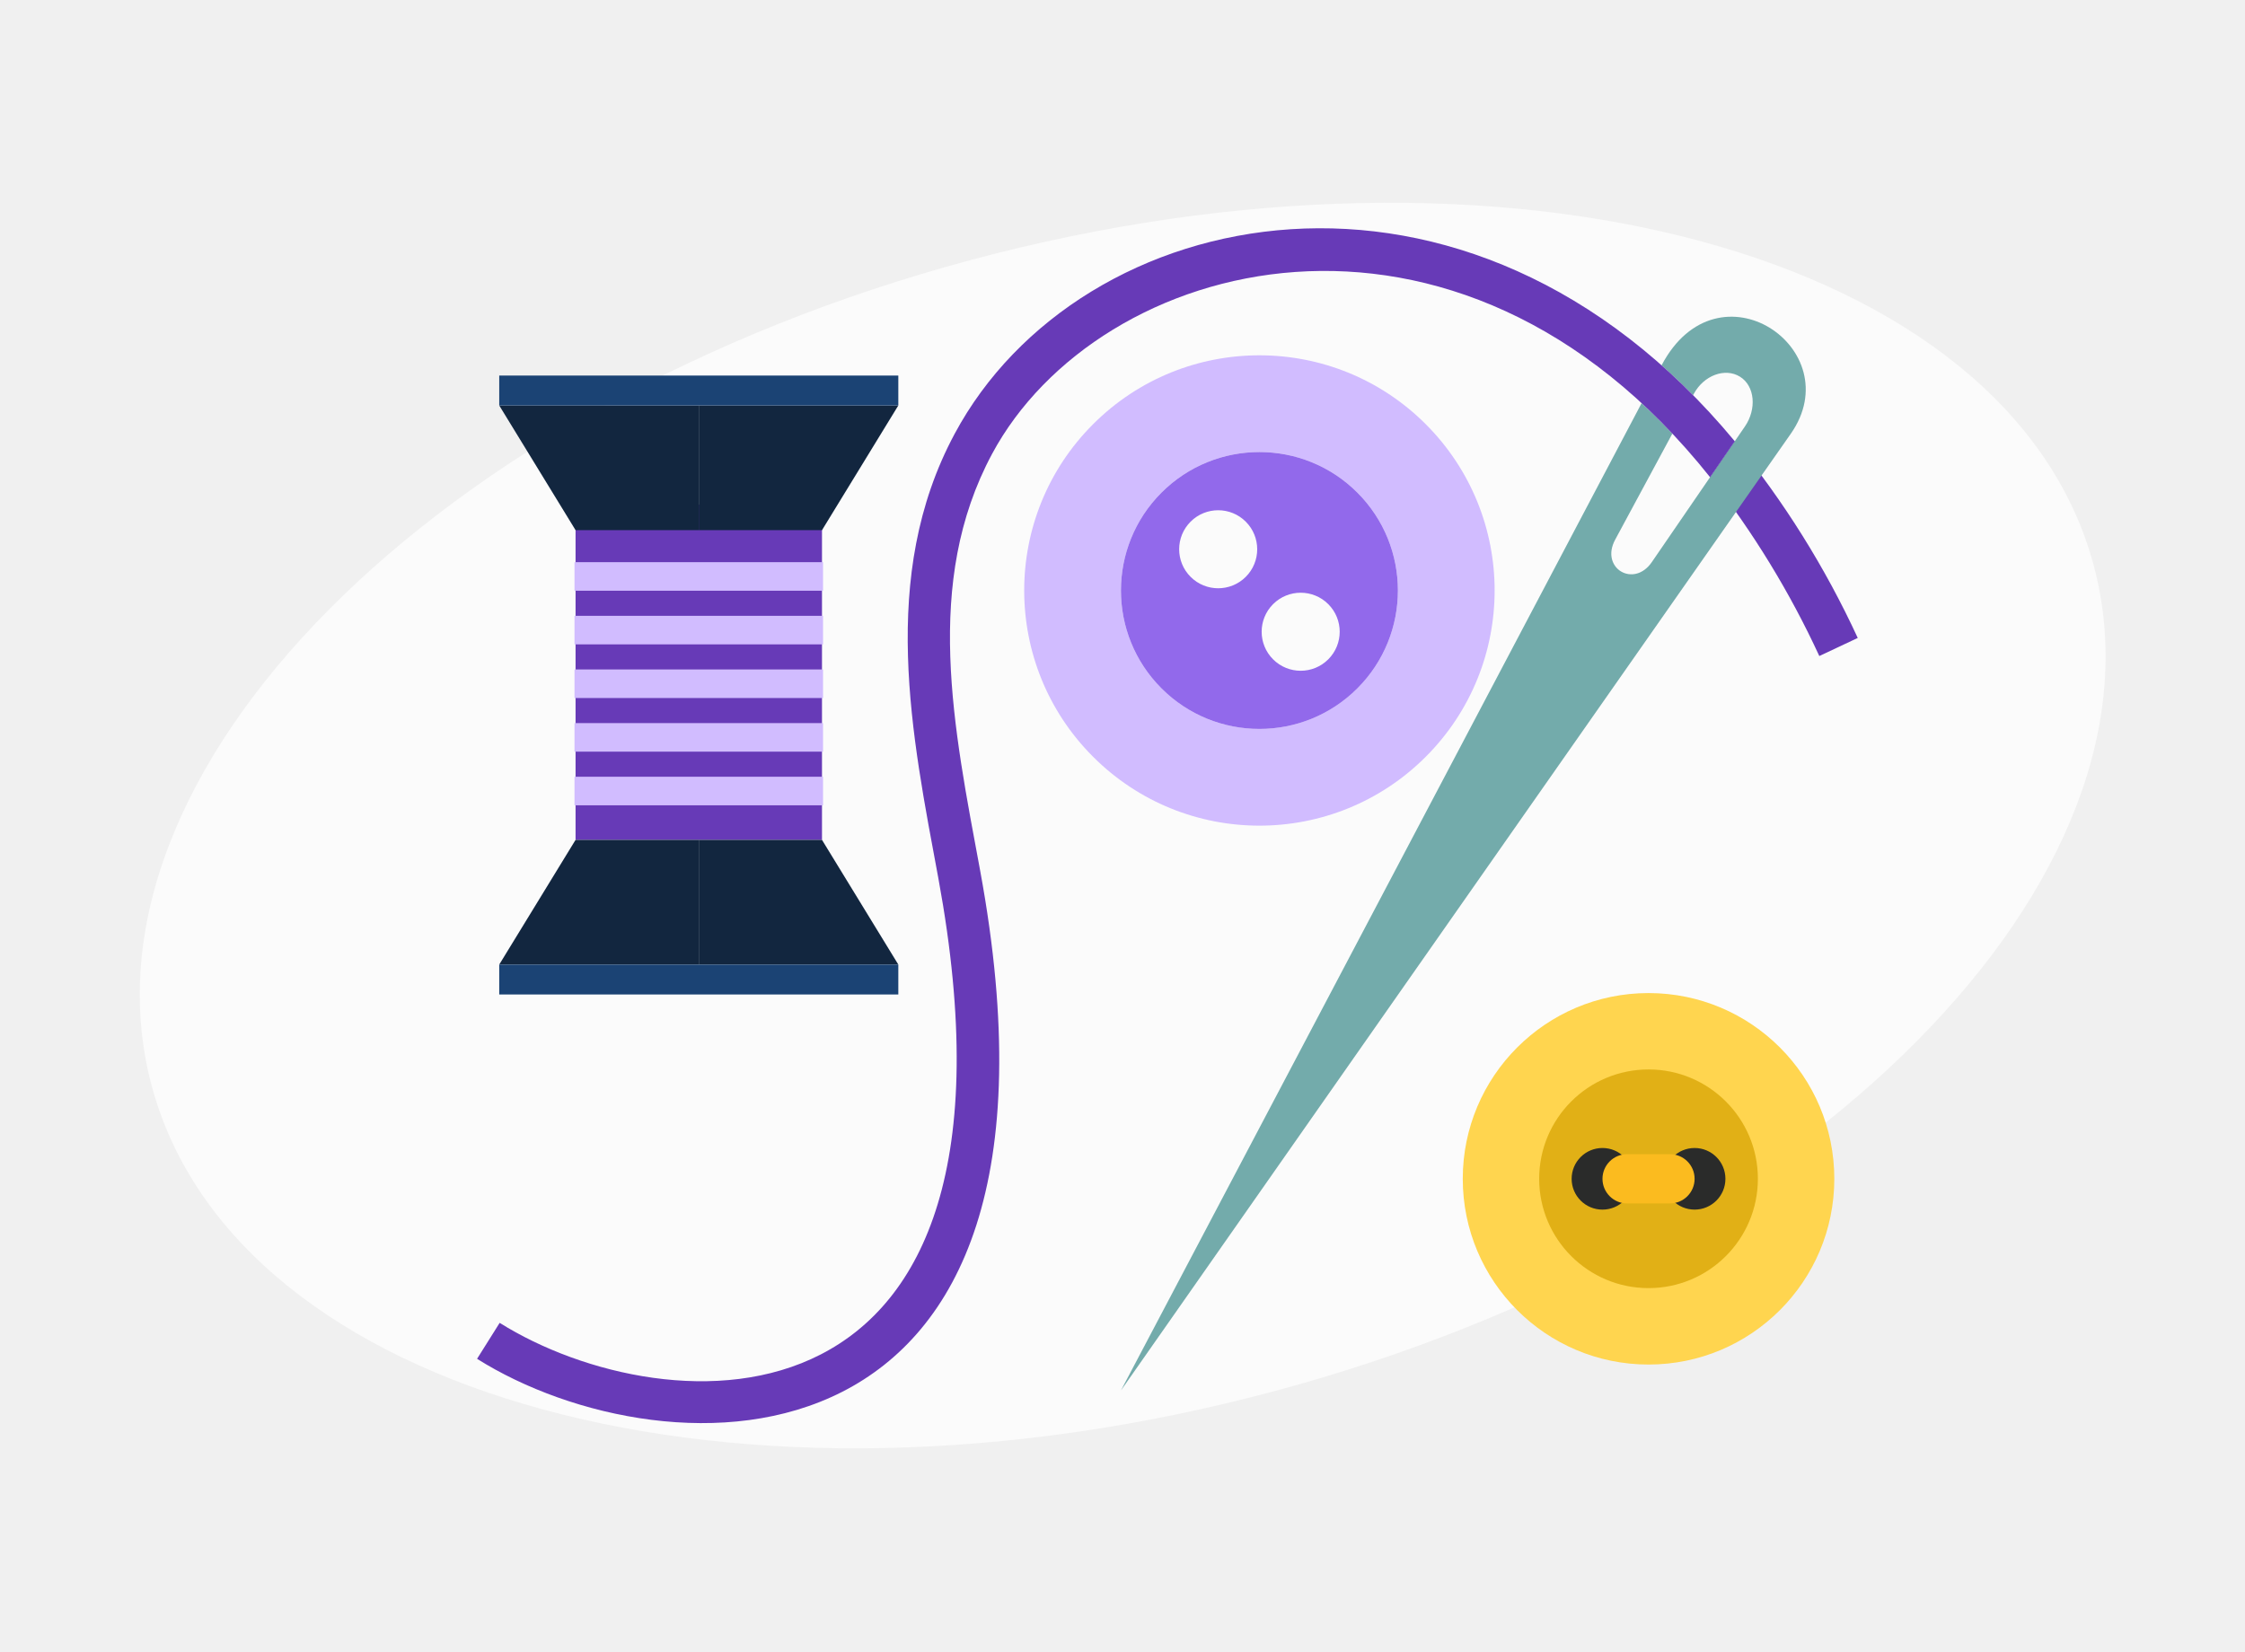
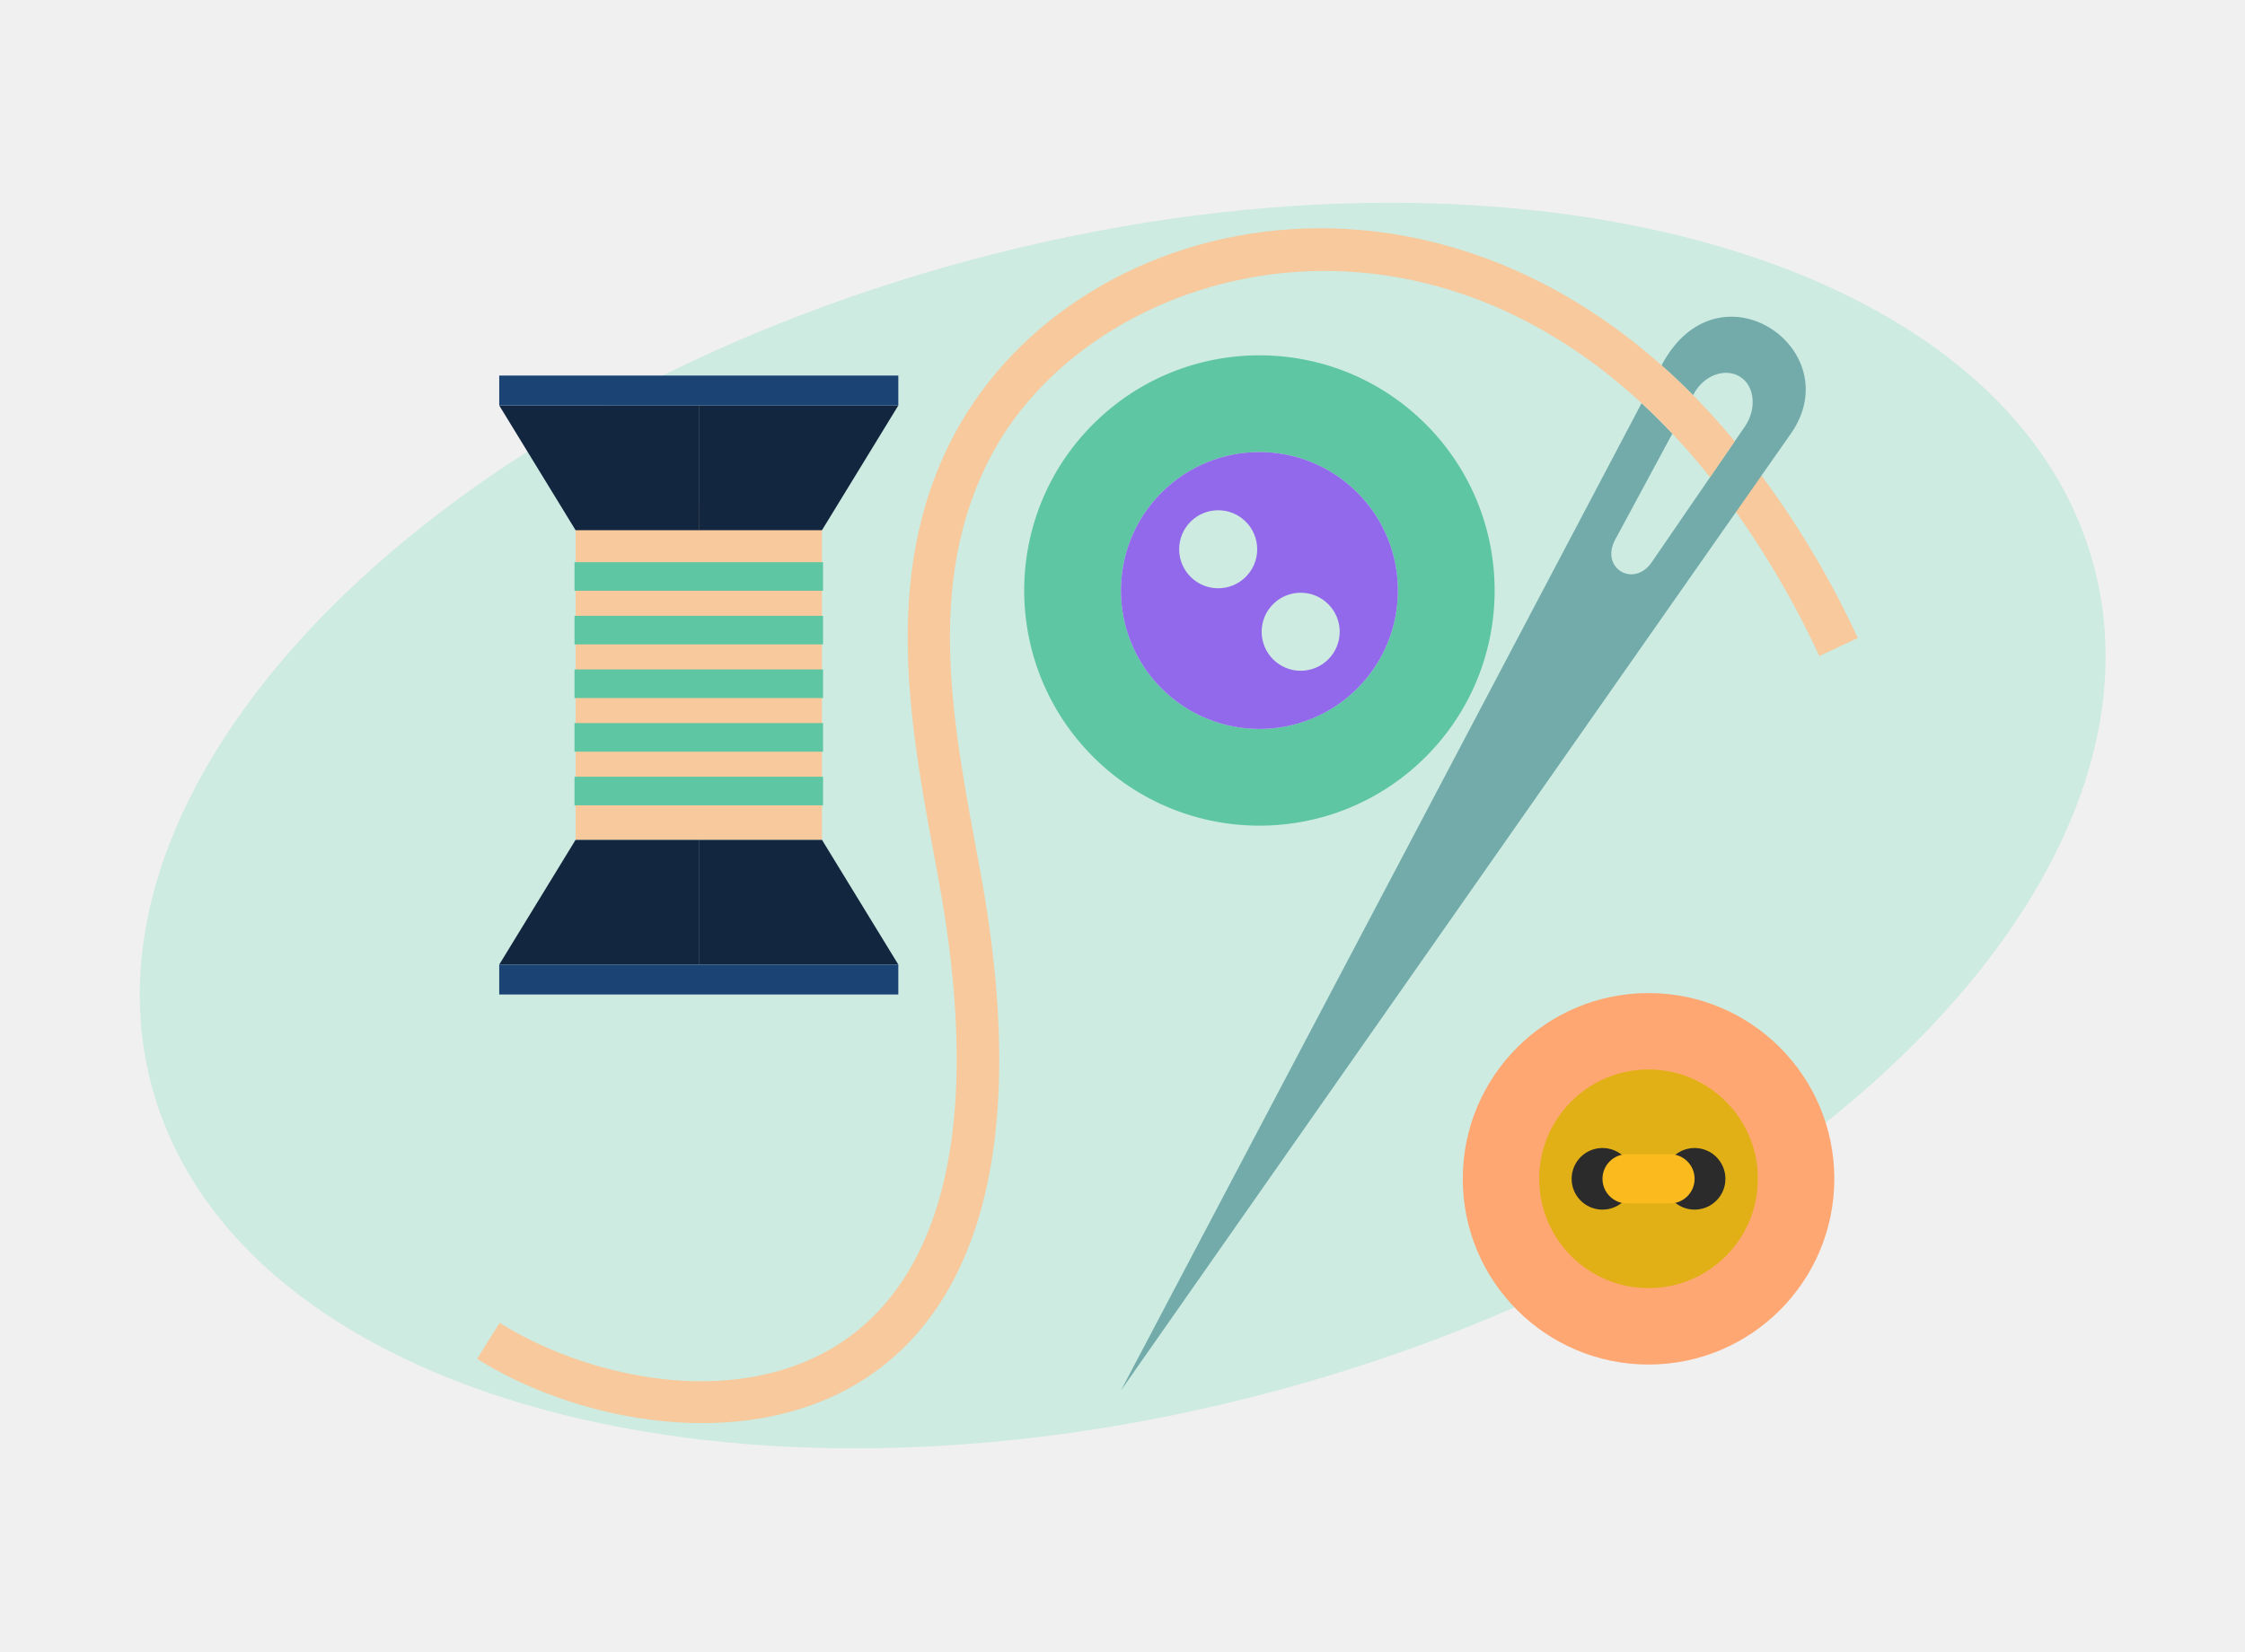
- <svg xmlns="http://www.w3.org/2000/svg" width="400" height="294.289" viewBox="0 0 400 294.289">
+ <svg xmlns="http://www.w3.org/2000/svg" width="400" height="294.29" viewBox="0 0 400 294.29">
  <defs>
    <clipPath id="clip-path">
      <rect id="Rectángulo_374623" data-name="Rectángulo 374623" width="246" height="212.932" fill="none" />
    </clipPath>
  </defs>
-   <g id="Grupo_1078847" data-name="Grupo 1078847" transform="translate(-285 -18568.523)">
-     <g id="Grupo_1078825" data-name="Grupo 1078825" transform="translate(27.301 1324.37)">
-       <g id="Grupo_1078835" data-name="Grupo 1078835">
-         <ellipse id="Elipse_5026" data-name="Elipse 5026" cx="179.096" cy="104.347" rx="179.096" ry="104.347" transform="matrix(0.966, -0.259, 0.259, 0.966, 257.699, 17336.859)" fill="#fff" opacity="0.7" />
-         <g id="Grupo_1078834" data-name="Grupo 1078834" transform="translate(342.699 17284.832)">
-           <g id="Grupo_1078833" data-name="Grupo 1078833" clip-path="url(#clip-path)">
-             <path id="Trazado_841521" data-name="Trazado 841521" d="M606.791,135.338l-6.846,3.221a161.3,161.3,0,0,0-19.464-31.87l4.4-6.409a163.691,163.691,0,0,1,21.911,35.057" transform="translate(-360.791 -62.328)" fill="#673ab7" />
-             <path id="Trazado_841522" data-name="Trazado 841522" d="M530.26,393.23a33.1,33.1,0,1,1-33.1-33.1,33.1,33.1,0,0,1,33.1,33.1" transform="translate(-288.434 -223.836)" fill="#ffd54f" />
-             <path id="Trazado_841523" data-name="Trazado 841523" d="M539,415.588A19.484,19.484,0,1,1,519.519,396.1,19.485,19.485,0,0,1,539,415.588" transform="translate(-310.791 -246.194)" fill="#e1b016" />
-             <path id="Trazado_841524" data-name="Trazado 841524" d="M526.3,438.57a5.491,5.491,0,1,1-5.489-5.49,5.49,5.49,0,0,1,5.489,5.49" transform="translate(-320.293 -269.176)" fill="#2a2b2a" />
-             <path id="Trazado_841525" data-name="Trazado 841525" d="M569.675,438.57a5.49,5.49,0,1,1-5.491-5.49,5.491,5.491,0,0,1,5.491,5.49" transform="translate(-347.25 -269.176)" fill="#2a2b2a" />
-             <path id="Trazado_841526" data-name="Trazado 841526" d="M546.246,440.379a4.39,4.39,0,0,1-4.389,4.39h-7.635a4.389,4.389,0,0,1,0-8.779h7.635a4.388,4.388,0,0,1,4.389,4.389" transform="translate(-329.312 -270.985)" fill="#fbbb1f" />
-             <path id="Trazado_841527" data-name="Trazado 841527" d="M329.128,72.1a41.91,41.91,0,1,0,0,59.27,41.91,41.91,0,0,0,0-59.27m-12.189,47.081a24.672,24.672,0,1,1,0-34.892,24.672,24.672,0,0,1,0,34.892" transform="translate(-160.098 -37.185)" fill="#d1bcff" />
-             <path id="Trazado_841528" data-name="Trazado 841528" d="M345.249,112.6a24.672,24.672,0,1,0,0,34.892,24.671,24.671,0,0,0,0-34.892m-19.878,15.014a6.952,6.952,0,1,1,0-9.833,6.951,6.951,0,0,1,0,9.833m14.7,14.7a6.953,6.953,0,1,1,0-9.834,6.953,6.953,0,0,1,0,9.834" transform="translate(-188.408 -65.494)" fill="#9269eb" />
-             <path id="Trazado_841529" data-name="Trazado 841529" d="M399.457,50.312q2.839,2.51,5.619,5.315l.125-.227c1.783-3.305,5.569-4.718,8.235-3.061s3,5.778.867,8.882c-2.338,3.4-.886,1.285-6.2,9.025L397.724,85.378c-3.228,4.694-9.25,1.061-6.535-3.987l10.193-18.908q-2.711-2.876-5.483-5.425L303.141,232.993l109.6-156.573c5.743-8.195,3.349-4.776,9.741-13.912,10.565-15.081-12.968-31.256-23.021-12.2" transform="translate(-188.414 -25.885)" fill="#73abab" />
-             <path id="Trazado_841530" data-name="Trazado 841530" d="M85.087,36.64C71.478,62.024,77.5,90.521,82.2,115.889c18.791,102-48.574,97.721-78.173,79.175L0,201.472c33.627,21.162,109.992,23.509,89.646-86.954-4.744-25.587-10.169-51.392,2.111-74.3C110.59,5.093,174.432-12.526,219.69,44.361l4.4-6.409C176.321-19.614,107.295-4.8,85.087,36.64" transform="translate(0 0.001)" fill="#673ab7" />
-             <rect id="Rectángulo_374615" data-name="Rectángulo 374615" width="43.906" height="59.747" transform="translate(17.55 49.247)" fill="#673ab7" />
-             <rect id="Rectángulo_374616" data-name="Rectángulo 374616" width="44.281" height="5.091" transform="translate(17.363 78.623)" fill="#d1bcff" />
-             <rect id="Rectángulo_374617" data-name="Rectángulo 374617" width="44.281" height="5.088" transform="translate(17.363 69.065)" fill="#d1bcff" />
-             <rect id="Rectángulo_374618" data-name="Rectángulo 374618" width="44.281" height="5.088" transform="translate(17.363 59.505)" fill="#d1bcff" />
-             <rect id="Rectángulo_374619" data-name="Rectángulo 374619" width="44.281" height="5.091" transform="translate(17.363 97.742)" fill="#d1bcff" />
-             <rect id="Rectángulo_374620" data-name="Rectángulo 374620" width="44.281" height="5.089" transform="translate(17.363 88.183)" fill="#d1bcff" />
-             <path id="Trazado_841531" data-name="Trazado 841531" d="M45.99,83.436V105.66H24.037l-13.6-22.224Z" transform="translate(-6.487 -51.859)" fill="#12263f" />
-             <path id="Trazado_841532" data-name="Trazado 841532" d="M139.932,83.436l-13.6,22.224H104.379V83.436Z" transform="translate(-64.875 -51.859)" fill="#12263f" />
-             <path id="Trazado_841533" data-name="Trazado 841533" d="M45.99,310.213V287.99H24.037l-13.6,22.223Z" transform="translate(-6.487 -178.997)" fill="#12263f" />
-             <path id="Trazado_841534" data-name="Trazado 841534" d="M139.932,310.213l-13.6-22.223H104.379v22.223Z" transform="translate(-64.875 -178.997)" fill="#12263f" />
-             <rect id="Rectángulo_374621" data-name="Rectángulo 374621" width="71.107" height="5.328" transform="translate(3.95 26.249)" fill="#1b4374" />
-             <rect id="Rectángulo_374622" data-name="Rectángulo 374622" width="71.107" height="5.329" transform="translate(3.95 131.216)" fill="#1b4374" />
-           </g>
+   <g id="Grupo_1078825" data-name="Grupo 1078825" transform="translate(-257.699 -17244.153)">
+     <g id="Grupo_1078835" data-name="Grupo 1078835">
+       <ellipse id="Elipse_5026" data-name="Elipse 5026" cx="179.096" cy="104.347" rx="179.096" ry="104.347" transform="matrix(0.966, -0.259, 0.259, 0.966, 257.699, 17336.859)" fill="#bee8da" opacity="0.7" />
+       <g id="Grupo_1078834" data-name="Grupo 1078834" transform="translate(342.699 17284.832)">
+         <g id="Grupo_1078833" data-name="Grupo 1078833" clip-path="url(#clip-path)">
+           <path id="Trazado_841521" data-name="Trazado 841521" d="M606.791,135.338l-6.846,3.221a161.3,161.3,0,0,0-19.464-31.87l4.4-6.409a163.691,163.691,0,0,1,21.911,35.057" transform="translate(-360.791 -62.328)" fill="#f7c99c" />
+           <path id="Trazado_841522" data-name="Trazado 841522" d="M530.26,393.23a33.1,33.1,0,1,1-33.1-33.1,33.1,33.1,0,0,1,33.1,33.1" transform="translate(-288.434 -223.836)" fill="#fea772" />
+           <path id="Trazado_841523" data-name="Trazado 841523" d="M539,415.588A19.484,19.484,0,1,1,519.519,396.1,19.485,19.485,0,0,1,539,415.588" transform="translate(-310.791 -246.194)" fill="#e1b016" />
+           <path id="Trazado_841524" data-name="Trazado 841524" d="M526.3,438.57a5.491,5.491,0,1,1-5.489-5.49,5.49,5.49,0,0,1,5.489,5.49" transform="translate(-320.293 -269.176)" fill="#2a2b2a" />
+           <path id="Trazado_841525" data-name="Trazado 841525" d="M569.675,438.57a5.49,5.49,0,1,1-5.491-5.49,5.491,5.491,0,0,1,5.491,5.49" transform="translate(-347.25 -269.176)" fill="#2a2b2a" />
+           <path id="Trazado_841526" data-name="Trazado 841526" d="M546.246,440.379a4.39,4.39,0,0,1-4.389,4.39h-7.635a4.389,4.389,0,0,1,0-8.779h7.635a4.388,4.388,0,0,1,4.389,4.389" transform="translate(-329.312 -270.985)" fill="#fbbb1f" />
+           <path id="Trazado_841527" data-name="Trazado 841527" d="M329.128,72.1a41.91,41.91,0,1,0,0,59.27,41.91,41.91,0,0,0,0-59.27m-12.189,47.081a24.672,24.672,0,1,1,0-34.892,24.672,24.672,0,0,1,0,34.892" transform="translate(-160.098 -37.185)" fill="#5ec6a3" />
+           <path id="Trazado_841528" data-name="Trazado 841528" d="M345.249,112.6a24.672,24.672,0,1,0,0,34.892,24.671,24.671,0,0,0,0-34.892m-19.878,15.014a6.952,6.952,0,1,1,0-9.833,6.951,6.951,0,0,1,0,9.833m14.7,14.7a6.953,6.953,0,1,1,0-9.834,6.953,6.953,0,0,1,0,9.834" transform="translate(-188.408 -65.494)" fill="#9269eb" />
+           <path id="Trazado_841529" data-name="Trazado 841529" d="M399.457,50.312q2.839,2.51,5.619,5.315l.125-.227c1.783-3.305,5.569-4.718,8.235-3.061s3,5.778.867,8.882c-2.338,3.4-.886,1.285-6.2,9.025L397.724,85.378c-3.228,4.694-9.25,1.061-6.535-3.987l10.193-18.908q-2.711-2.876-5.483-5.425L303.141,232.993l109.6-156.573c5.743-8.195,3.349-4.776,9.741-13.912,10.565-15.081-12.968-31.256-23.021-12.2" transform="translate(-188.414 -25.885)" fill="#73abab" />
+           <path id="Trazado_841530" data-name="Trazado 841530" d="M85.087,36.64C71.478,62.024,77.5,90.521,82.2,115.889c18.791,102-48.574,97.721-78.173,79.175L0,201.472c33.627,21.162,109.992,23.509,89.646-86.954-4.744-25.587-10.169-51.392,2.111-74.3C110.59,5.093,174.432-12.526,219.69,44.361l4.4-6.409C176.321-19.614,107.295-4.8,85.087,36.64" transform="translate(0 0.001)" fill="#f7c99c" />
+           <rect id="Rectángulo_374615" data-name="Rectángulo 374615" width="43.906" height="59.747" transform="translate(17.55 49.247)" fill="#f7c99c" />
+           <rect id="Rectángulo_374616" data-name="Rectángulo 374616" width="44.281" height="5.091" transform="translate(17.363 78.623)" fill="#5ec6a3" />
+           <rect id="Rectángulo_374617" data-name="Rectángulo 374617" width="44.281" height="5.088" transform="translate(17.363 69.065)" fill="#5ec6a3" />
+           <rect id="Rectángulo_374618" data-name="Rectángulo 374618" width="44.281" height="5.088" transform="translate(17.363 59.505)" fill="#5ec6a3" />
+           <rect id="Rectángulo_374619" data-name="Rectángulo 374619" width="44.281" height="5.091" transform="translate(17.363 97.742)" fill="#5ec6a3" />
+           <rect id="Rectángulo_374620" data-name="Rectángulo 374620" width="44.281" height="5.089" transform="translate(17.363 88.183)" fill="#5ec6a3" />
+           <path id="Trazado_841531" data-name="Trazado 841531" d="M45.99,83.436V105.66H24.037l-13.6-22.224Z" transform="translate(-6.487 -51.859)" fill="#12263f" />
+           <path id="Trazado_841532" data-name="Trazado 841532" d="M139.932,83.436l-13.6,22.224H104.379V83.436Z" transform="translate(-64.875 -51.859)" fill="#12263f" />
+           <path id="Trazado_841533" data-name="Trazado 841533" d="M45.99,310.213V287.99H24.037l-13.6,22.223Z" transform="translate(-6.487 -178.997)" fill="#12263f" />
+           <path id="Trazado_841534" data-name="Trazado 841534" d="M139.932,310.213l-13.6-22.223H104.379v22.223Z" transform="translate(-64.875 -178.997)" fill="#12263f" />
+           <rect id="Rectángulo_374621" data-name="Rectángulo 374621" width="71.107" height="5.328" transform="translate(3.95 26.249)" fill="#1b4374" />
+           <rect id="Rectángulo_374622" data-name="Rectángulo 374622" width="71.107" height="5.329" transform="translate(3.95 131.216)" fill="#1b4374" />
        </g>
      </g>
    </g>
  </g>
</svg>
